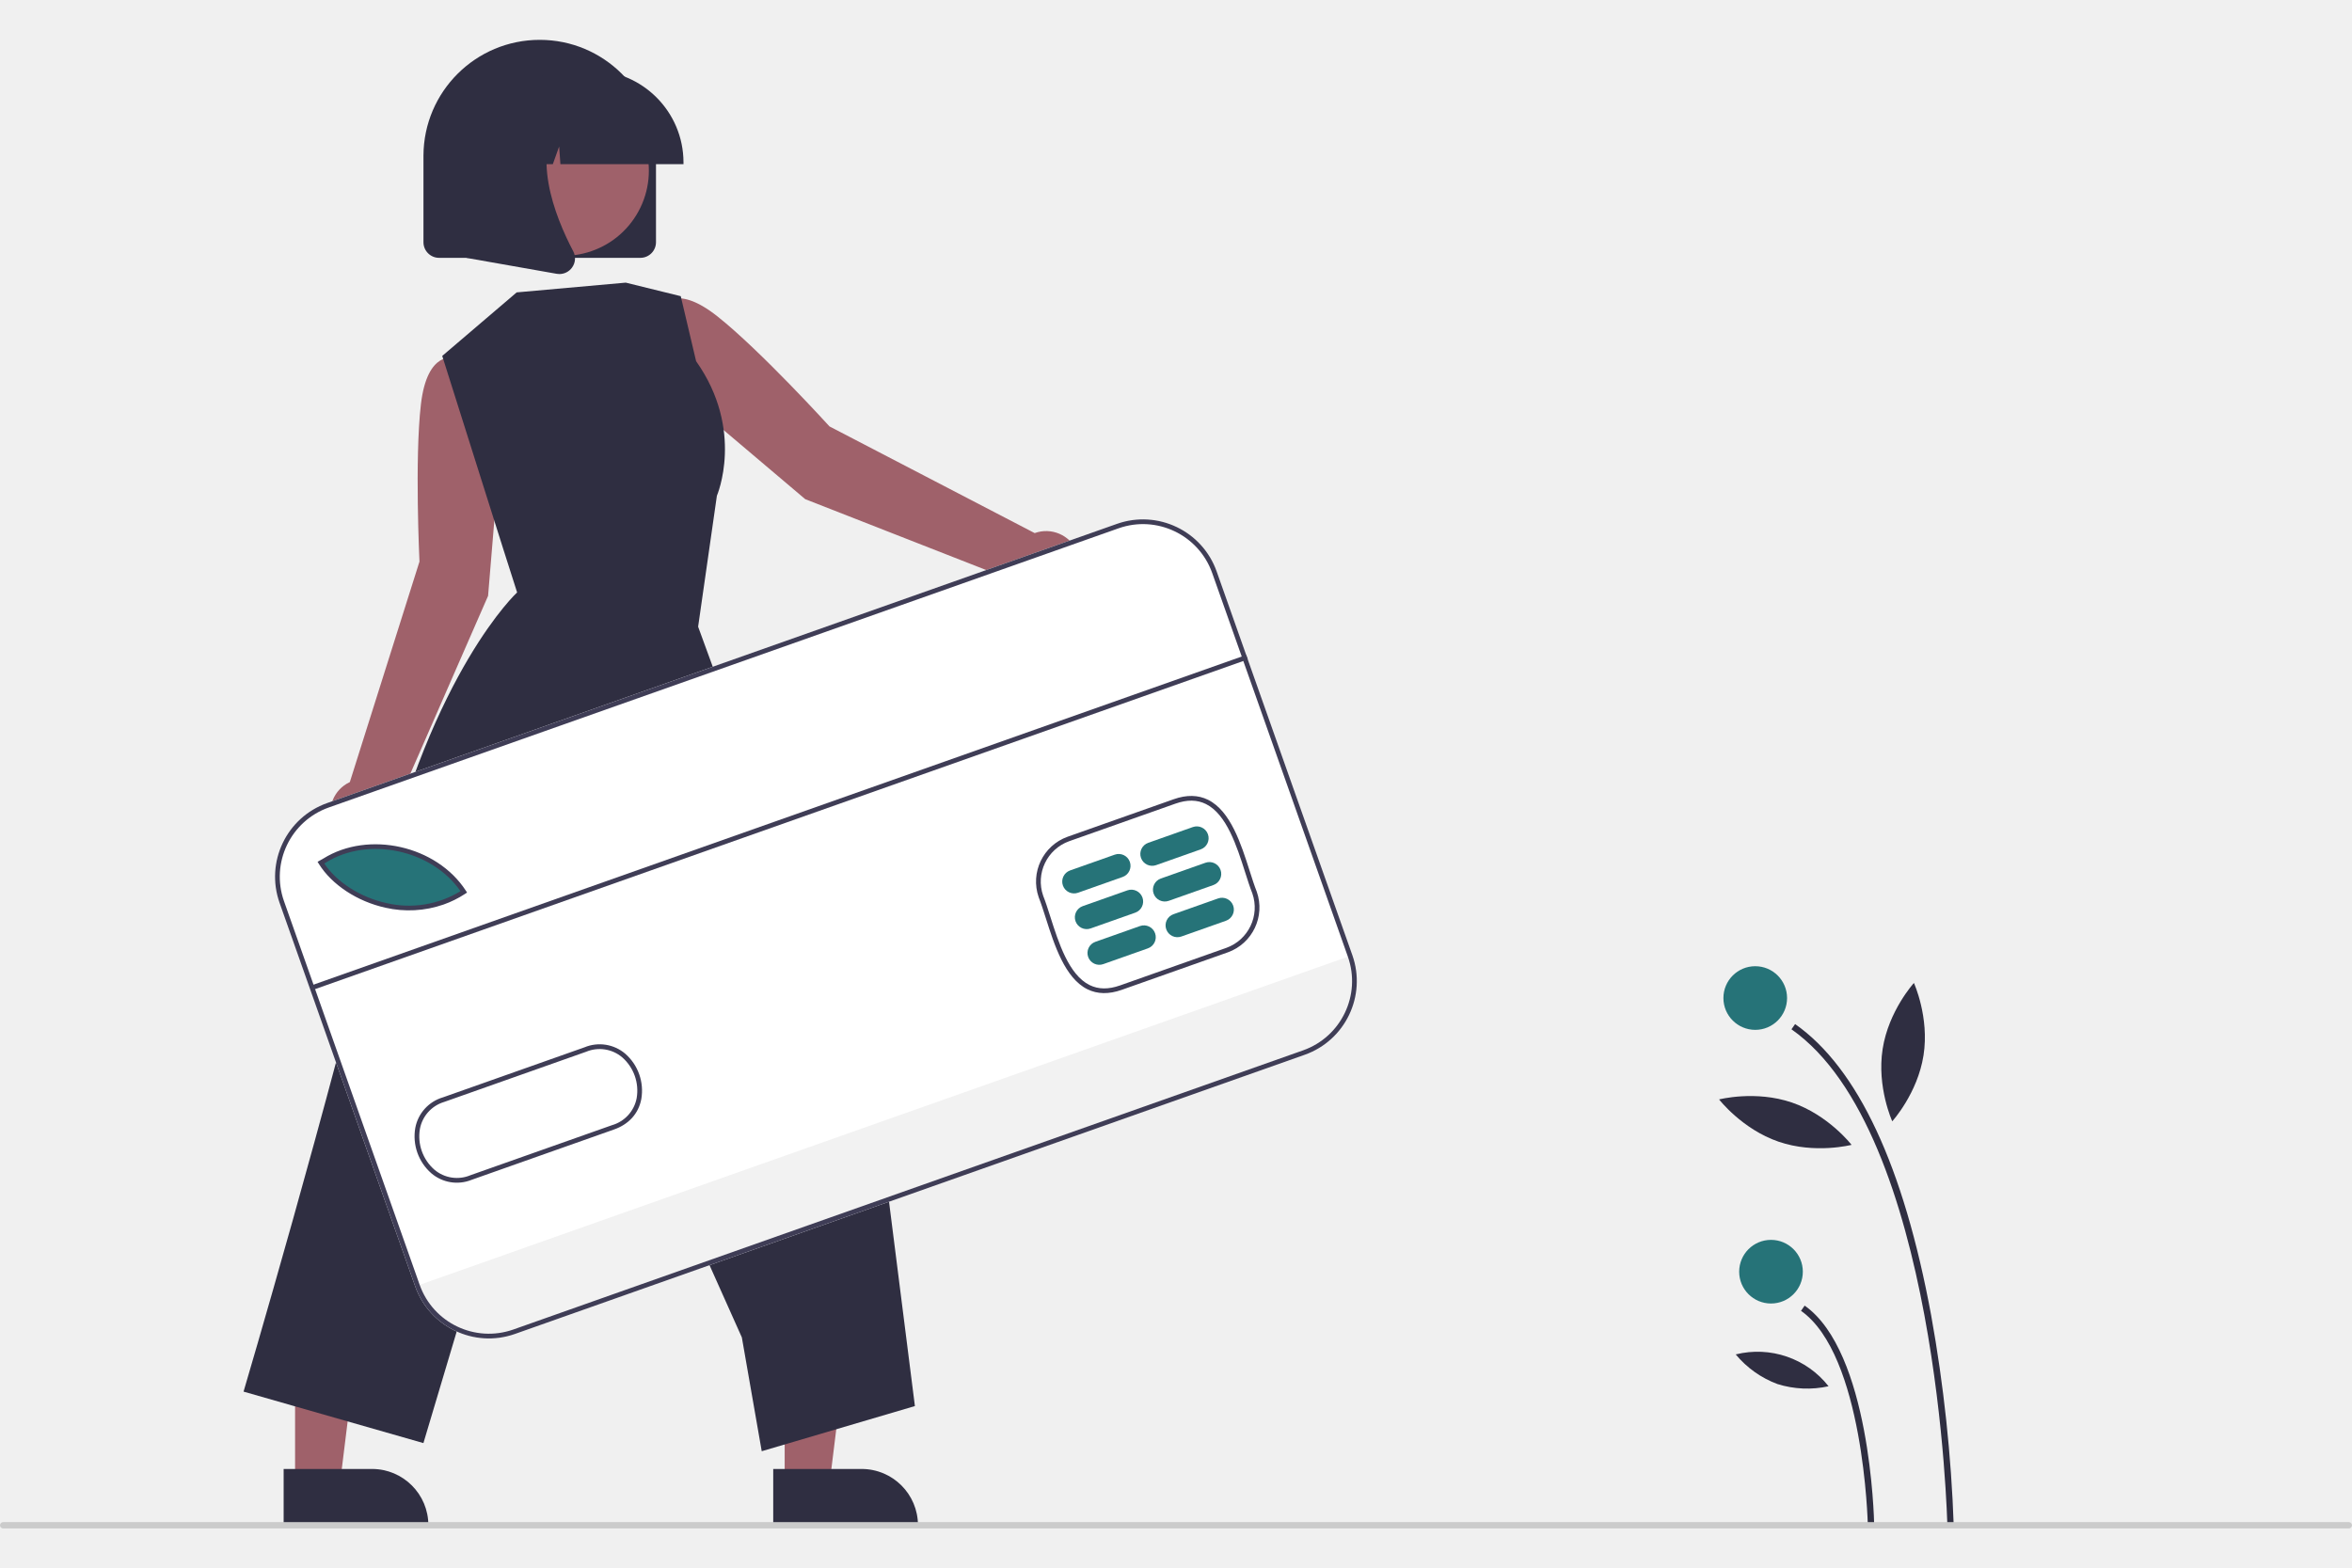
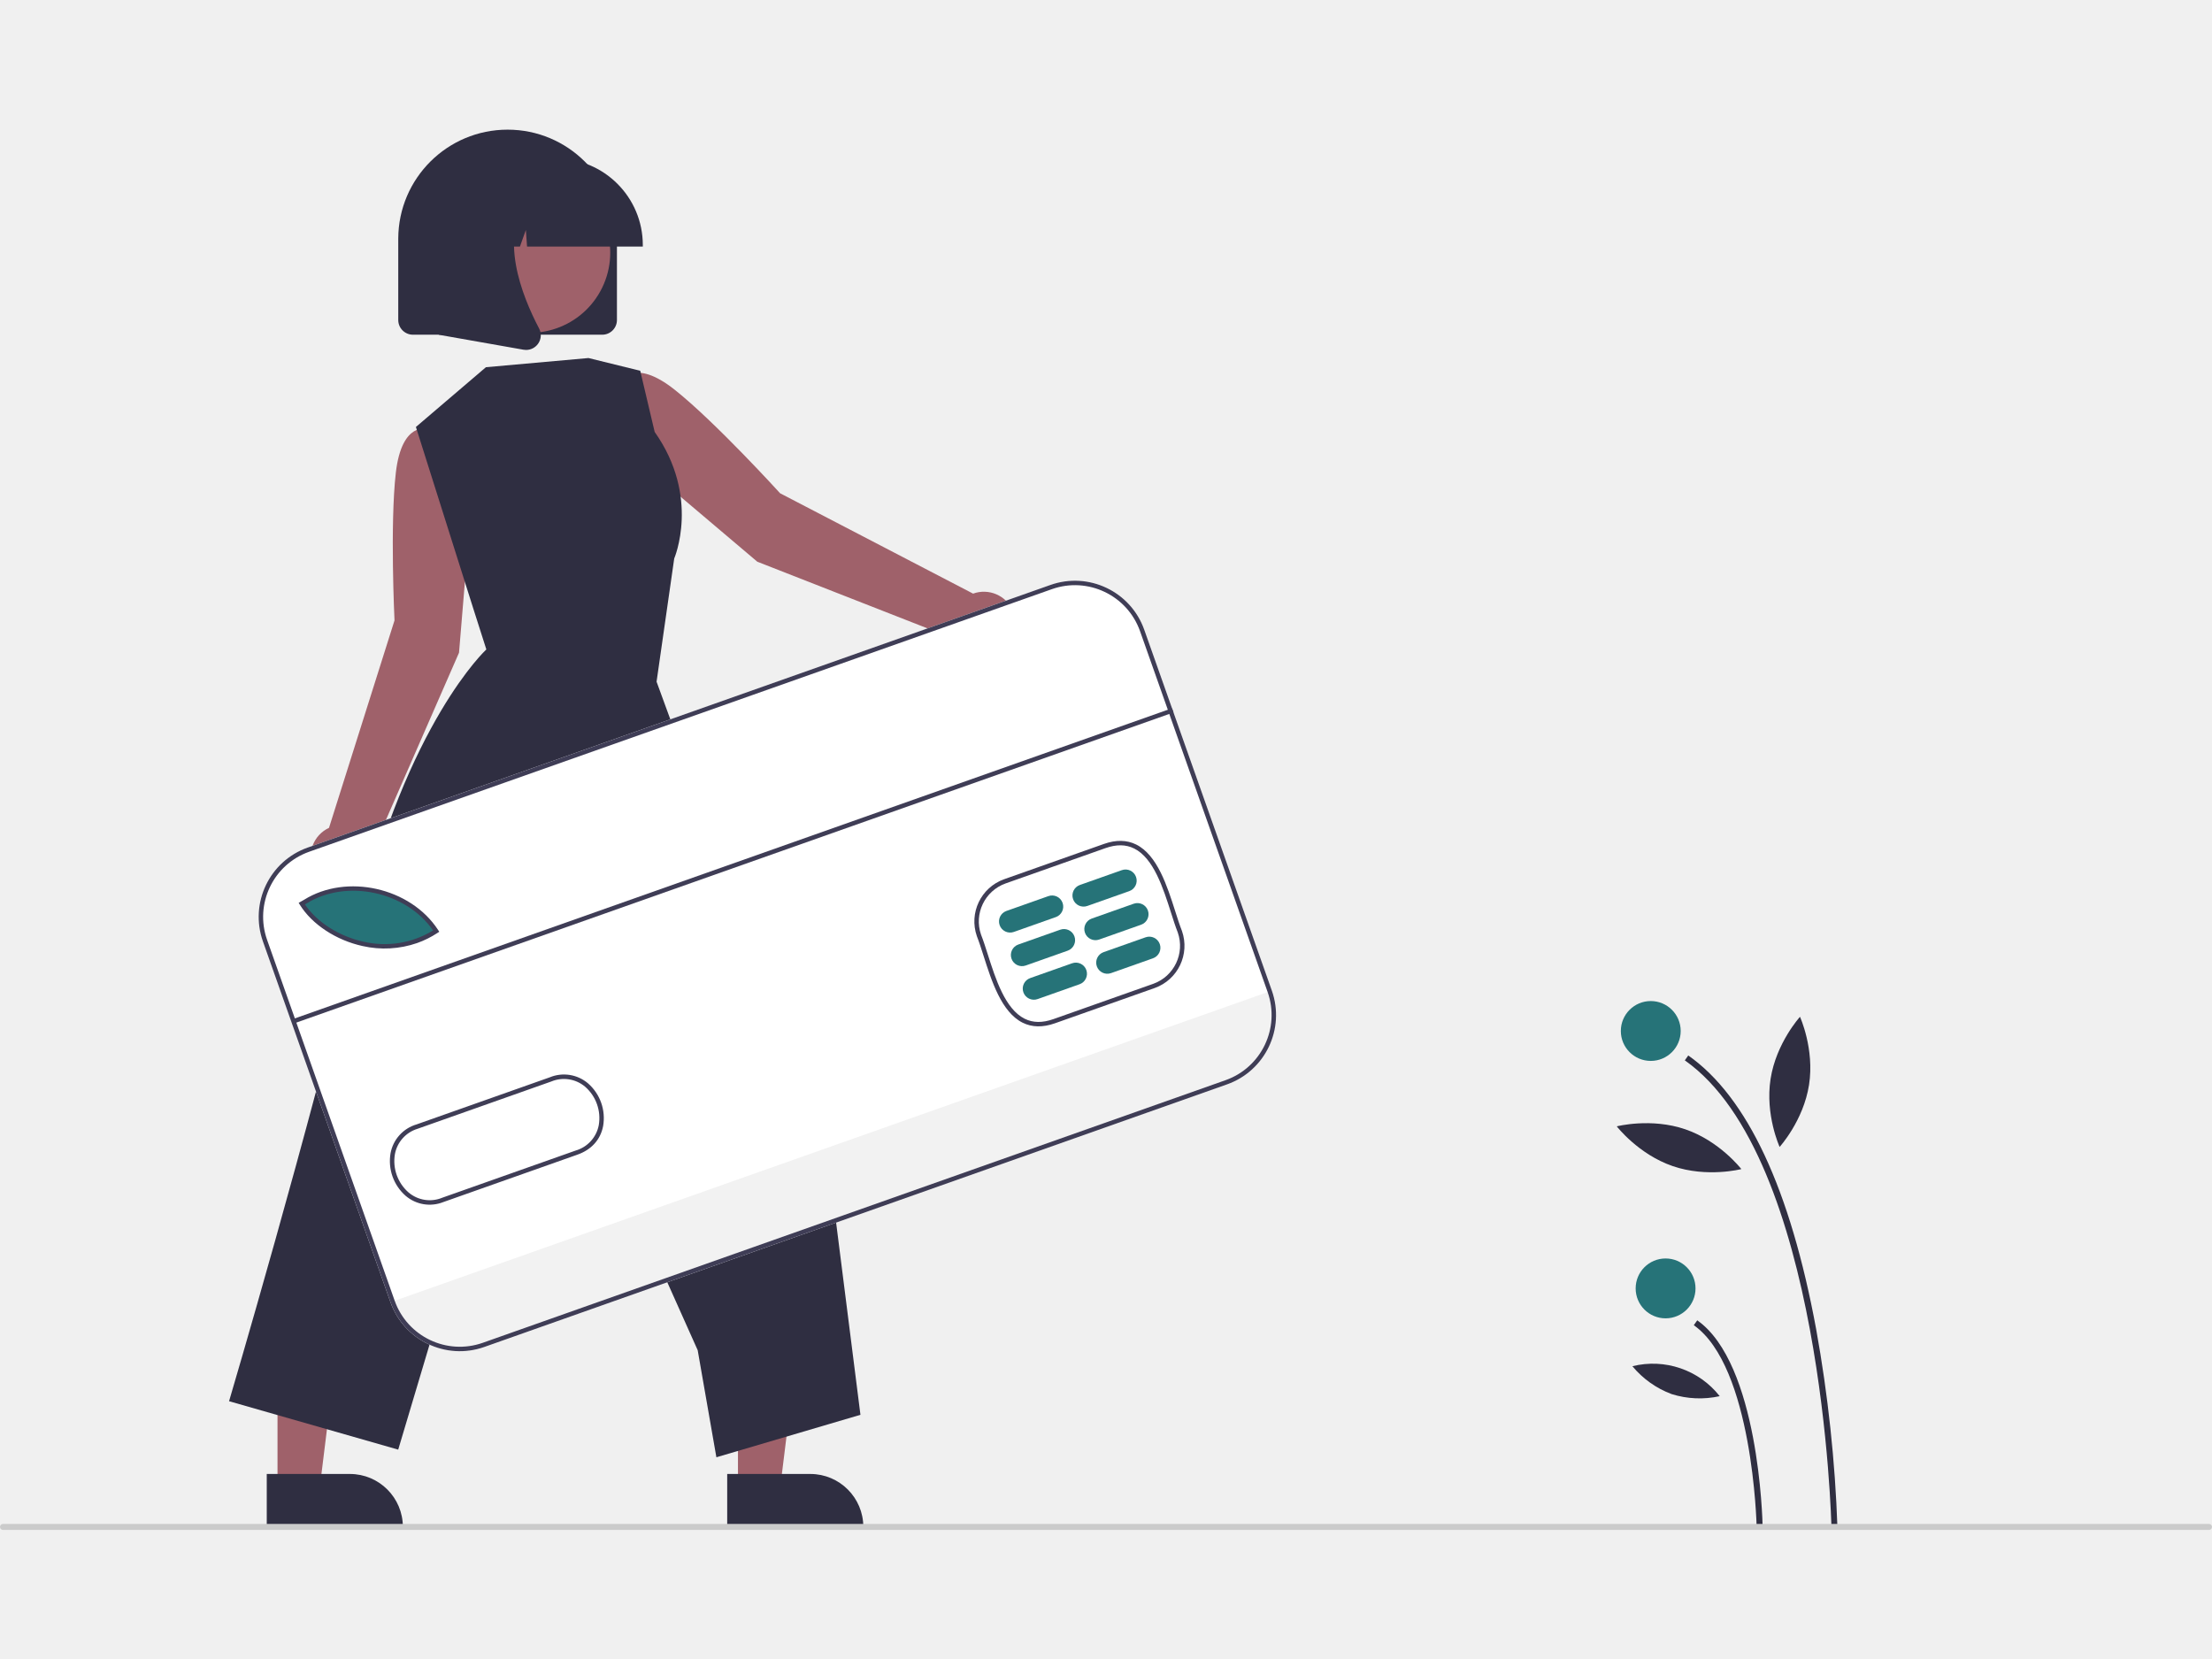
- <svg xmlns="http://www.w3.org/2000/svg" data-name="Layer 1" width="300" height="200" viewBox="0 0 739 468">
+ <svg xmlns="http://www.w3.org/2000/svg" data-name="Layer 1" width="200" height="150" viewBox="0 0 739 468">
  <path d="M853.244,705.755l2-.039a463.831,463.831,0,0,0-7.1-66.287c-8.648-46.881-23.029-77.67-42.743-91.512l-1.148,1.637C850.304,581.888,853.22,704.52,853.244,705.755Z" transform="translate(-241.3763 -238.4227)" fill="#2f2e41" />
  <path d="M828.244,705.277l2-.039c-.043-2.215-1.293-54.414-21.843-68.842l-1.148,1.637C826.973,651.878,828.234,704.745,828.244,705.277Z" transform="translate(-241.3763 -238.4227)" fill="#2f2e41" />
  <circle cx="551.498" cy="301.313" r="10" fill="#267378" />
  <circle cx="556.45" cy="387.313" r="10" fill="#267378" />
  <path d="M832.905,555.73c-1.879,12.004,3.019,22.741,3.019,22.741s7.945-8.726,9.825-20.73-3.019-22.741-3.019-22.741S834.784,543.726,832.905,555.73Z" transform="translate(-241.3763 -238.4227)" fill="#2f2e41" />
  <path d="M800.218,584.884c11.493,3.942,22.919.99,22.919.99s-7.208-9.344-18.701-13.286-22.919-.99-22.919-.99S788.725,580.942,800.218,584.884Z" transform="translate(-241.3763 -238.4227)" fill="#2f2e41" />
  <path d="M799.848,661.045a31.135,31.135,0,0,0,16.064.694,28.374,28.374,0,0,0-29.172-10.006A31.134,31.134,0,0,0,799.848,661.045Z" transform="translate(-241.3763 -238.4227)" fill="#2f2e41" />
  <path d="M566.473,393.62,502,360.094s-21.651-23.843-35.248-34.613-17.783-2.858-17.783-2.858l-5.716,9.526,13.813,19.212,37.312,31.596,66.67,26.113a10.572,10.572,0,1,0,5.424-15.451Z" transform="translate(-241.3763 -238.4227)" fill="#9f616a" />
  <path d="M398.773,364.625l-3.817-23.352-10.778-2.694s-8.554-2.635-10.553,14.595-.449,49.399-.449,49.399l-21.883,69.295a10.596,10.596,0,1,0,14.761,7.09l28.678-65.608Z" transform="translate(-241.3763 -238.4227)" fill="#9f616a" />
  <polygon points="246.545 453.915 260.648 453.914 267.358 399.515 246.542 399.516 246.545 453.915" fill="#9f616a" />
  <path d="M484.324,687.733l27.775-.001h.001a17.701,17.701,0,0,1,17.7,17.7v.575l-45.476.002Z" transform="translate(-241.3763 -238.4227)" fill="#2f2e41" />
  <polygon points="92.716 453.915 106.82 453.914 113.529 399.515 92.714 399.516 92.716 453.915" fill="#9f616a" />
  <path d="M330.495,687.733l27.775-.001h.001a17.701,17.701,0,0,1,17.7,17.7v.575l-45.476.002Z" transform="translate(-241.3763 -238.4227)" fill="#2f2e41" />
  <path d="M403.719,317.976l-23.393,19.969,19.198,60.753,4.332,13.566s-26.45,24.387-42.816,92.512-43.138,158.647-43.138,158.647l56.512,16.177L420.39,525.494l54.079,120.901,6.244,35.759,48.126-14.19-11.352-89.682-56.761-155.241,5.896-41.152s8.854-20.54-6.527-42.287l-4.825-20.434-17.283-4.257Z" transform="translate(-241.3763 -238.4227)" fill="#2f2e41" />
  <path d="M442.582,307.12H379.336a4.913,4.913,0,0,1-4.907-4.907v-27.261a36.53,36.53,0,0,1,73.059,0v27.261A4.913,4.913,0,0,1,442.582,307.12Z" transform="translate(-241.3763 -238.4227)" fill="#2f2e41" />
  <circle cx="418.465" cy="279.703" r="26.782" transform="translate(-269.059 274.3026) rotate(-61.3368)" fill="#9f616a" />
  <path d="M456.131,277.678H417.458l-.397-5.552-1.983,5.552H409.123l-.786-11.004-3.93,11.004h-11.522v-.545a28.929,28.929,0,0,1,28.896-28.897h5.452a28.929,28.929,0,0,1,28.897,28.897Z" transform="translate(-241.3763 -238.4227)" fill="#2f2e41" />
  <path d="M417.141,312.209a5.012,5.012,0,0,1-.868-.077l-28.318-4.996V260.334h31.173l-.772.9c-10.738,12.523-2.648,32.829,3.13,43.819a4.834,4.834,0,0,1-.384,5.133A4.887,4.887,0,0,1,417.141,312.209Z" transform="translate(-241.3763 -238.4227)" fill="#2f2e41" />
  <path d="M651.33,557.568,403.149,645.315a24.567,24.567,0,0,1-31.315-14.956l-42.634-120.585a24.567,24.567,0,0,1,14.956-31.315l248.181-87.747a24.567,24.567,0,0,1,31.315,14.956l42.634,120.585A24.567,24.567,0,0,1,651.33,557.568Z" transform="translate(-241.3763 -238.4227)" fill="#fff" />
  <path d="M666.286,526.253l.226.638A23.435,23.435,0,0,1,652.224,556.795L402.802,644.98a23.433,23.433,0,0,1-29.901-14.281l-.226-.638Z" transform="translate(-241.3763 -238.4227)" fill="#f2f2f2" />
  <path d="M387.661,506.456c-16.451,10.825-37.534,2.678-44.908-9.188l1.176-.668C357.934,487.871,378.732,492.735,387.661,506.456Z" transform="translate(-241.3763 -238.4227)" fill="#267378" />
  <path d="M593.812,537.167c-4.027,1.424-7.652,1.358-10.777-.194-7.063-3.509-10.377-13.914-13.04-22.275-.775-2.432-1.507-4.73-2.252-6.608l-.011-.029a14.974,14.974,0,0,1,9.074-19.012l33.382-11.803c4.021-1.422,7.643-1.357,10.765.193,7.061,3.505,10.378,13.906,13.043,22.264.777,2.437,1.511,4.739,2.259,6.62a14.983,14.983,0,0,1-9.07,19.043ZM569.131,507.556c.762,1.923,1.5,4.239,2.281,6.691,2.578,8.093,5.786,18.166,12.285,21.395,2.789,1.386,5.936,1.426,9.619.124l33.372-11.799a13.486,13.486,0,0,0,8.175-17.121c-.756-1.9-1.498-4.226-2.283-6.689-2.58-8.09-5.791-18.159-12.287-21.384-2.786-1.383-5.93-1.423-9.608-.123l-33.38,11.802A13.483,13.483,0,0,0,569.131,507.556Z" transform="translate(-241.3763 -238.4227)" fill="#3f3d56" />
  <path d="M380.742,510.354a33.179,33.179,0,0,1-18.239,1.003c-8.841-1.941-16.864-7.22-20.938-13.774l-.408-.657,1.835-1.043c14.216-8.855,35.533-4.054,44.734,10.082l.403.62-.618.407A31.219,31.219,0,0,1,380.742,510.354Zm-37.493-12.907c3.987,5.925,11.407,10.664,19.574,12.457a31,31,0,0,0,23.239-3.75c-9.001-13.019-28.942-17.338-42.296-9.002Z" transform="translate(-241.3763 -238.4227)" fill="#3f3d56" />
  <path d="M389.461,596.902a12.343,12.343,0,0,1-12.551-2.084,15.439,15.439,0,0,1-5.051-14.271,12.386,12.386,0,0,1,8.699-9.603l44.479-15.726a12.408,12.408,0,0,1,12.792,2.013,15.439,15.439,0,0,1,5.044,14.271c-.878,4.59-3.977,7.971-8.701,9.59L389.694,596.818Q389.577,596.861,389.461,596.902Zm-8.626-24.48a10.931,10.931,0,0,0-7.515,8.404,13.909,13.909,0,0,0,4.55,12.856,10.941,10.941,0,0,0,11.316,1.737l44.501-15.734a10.958,10.958,0,0,0,7.725-8.463,13.907,13.907,0,0,0-4.545-12.857,10.988,10.988,0,0,0-11.325-1.749L381.04,572.352c-.068.023-.137.046-.204.07Z" transform="translate(-241.3763 -238.4227)" fill="#3f3d56" />
  <path d="M594.109,501.688l-14.022,4.957a3.718,3.718,0,1,1-2.479-7.011l14.022-4.957a3.718,3.718,0,1,1,2.479,7.011Z" transform="translate(-241.3763 -238.4227)" fill="#267378" />
  <path d="M598.075,512.906l-14.022,4.957a3.718,3.718,0,1,1-2.479-7.011l14.022-4.957a3.718,3.718,0,0,1,2.479,7.011Z" transform="translate(-241.3763 -238.4227)" fill="#267378" />
  <path d="M602.041,524.123l-14.022,4.957a3.718,3.718,0,0,1-2.479-7.011l14.022-4.957a3.718,3.718,0,1,1,2.479,7.011Z" transform="translate(-241.3763 -238.4227)" fill="#267378" />
  <path d="M618.647,493.013l-14.022,4.957a3.718,3.718,0,1,1-2.479-7.011l14.022-4.957a3.718,3.718,0,1,1,2.479,7.011Z" transform="translate(-241.3763 -238.4227)" fill="#267378" />
  <path d="M622.613,504.23l-14.022,4.957a3.718,3.718,0,1,1-2.479-7.011l14.022-4.957a3.718,3.718,0,0,1,2.479,7.011Z" transform="translate(-241.3763 -238.4227)" fill="#267378" />
  <path d="M626.579,515.447l-14.022,4.957a3.718,3.718,0,1,1-2.479-7.011l14.022-4.957a3.718,3.718,0,0,1,2.479,7.011Z" transform="translate(-241.3763 -238.4227)" fill="#267378" />
  <rect x="330.664" y="483.779" width="311.422" height="1.487" transform="matrix(0.94281, -0.33334, 0.33334, 0.94281, -375.069, -48.58413)" fill="#3f3d56" />
  <path d="M651.33,557.568,403.149,645.315a24.567,24.567,0,0,1-31.315-14.956l-42.634-120.585a24.567,24.567,0,0,1,14.956-31.315l248.181-87.747a24.567,24.567,0,0,1,31.315,14.956l42.634,120.585A24.567,24.567,0,0,1,651.33,557.568ZM344.651,479.861a23.078,23.078,0,0,0-14.049,29.417l42.634,120.585a23.078,23.078,0,0,0,29.417,14.049L650.834,556.166a23.078,23.078,0,0,0,14.049-29.417l-42.634-120.585a23.078,23.078,0,0,0-29.417-14.049Z" transform="translate(-241.3763 -238.4227)" fill="#3f3d56" />
  <path d="M979.376,706.423h-737a1,1,0,0,1,0-2h737a1,1,0,0,1,0,2Z" transform="translate(-241.3763 -238.4227)" fill="#cbcbcb" />
</svg>
